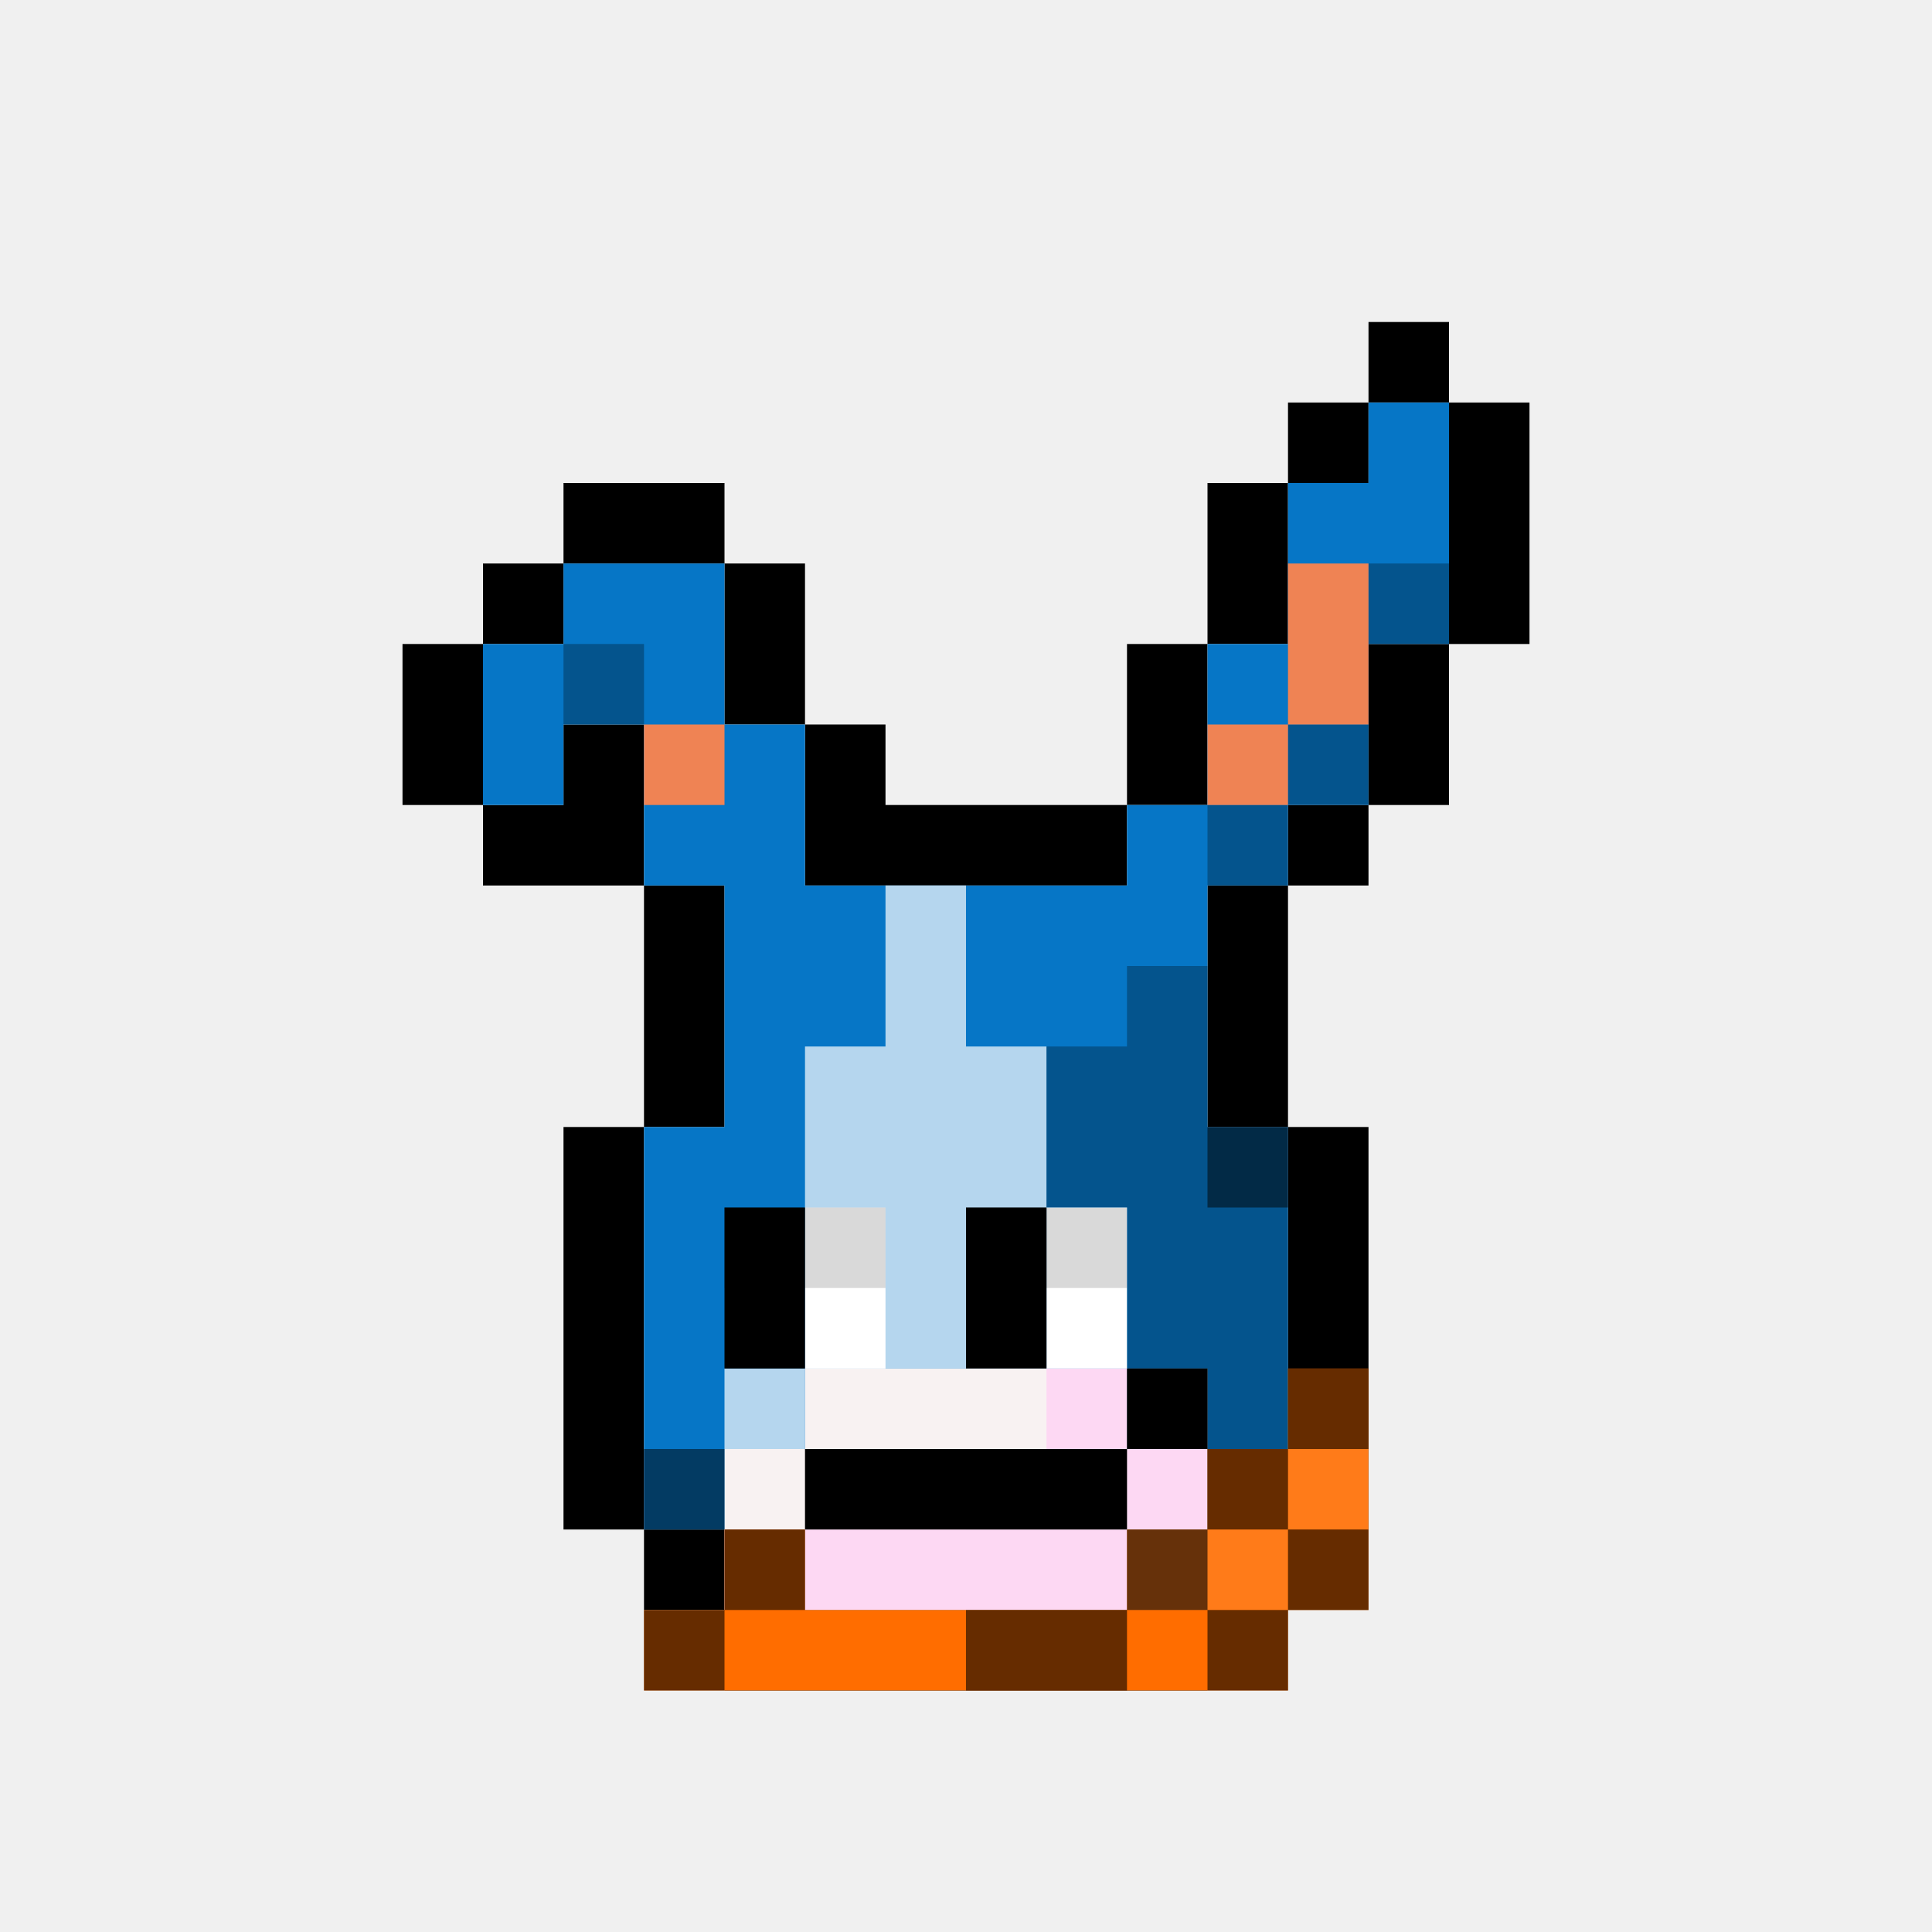
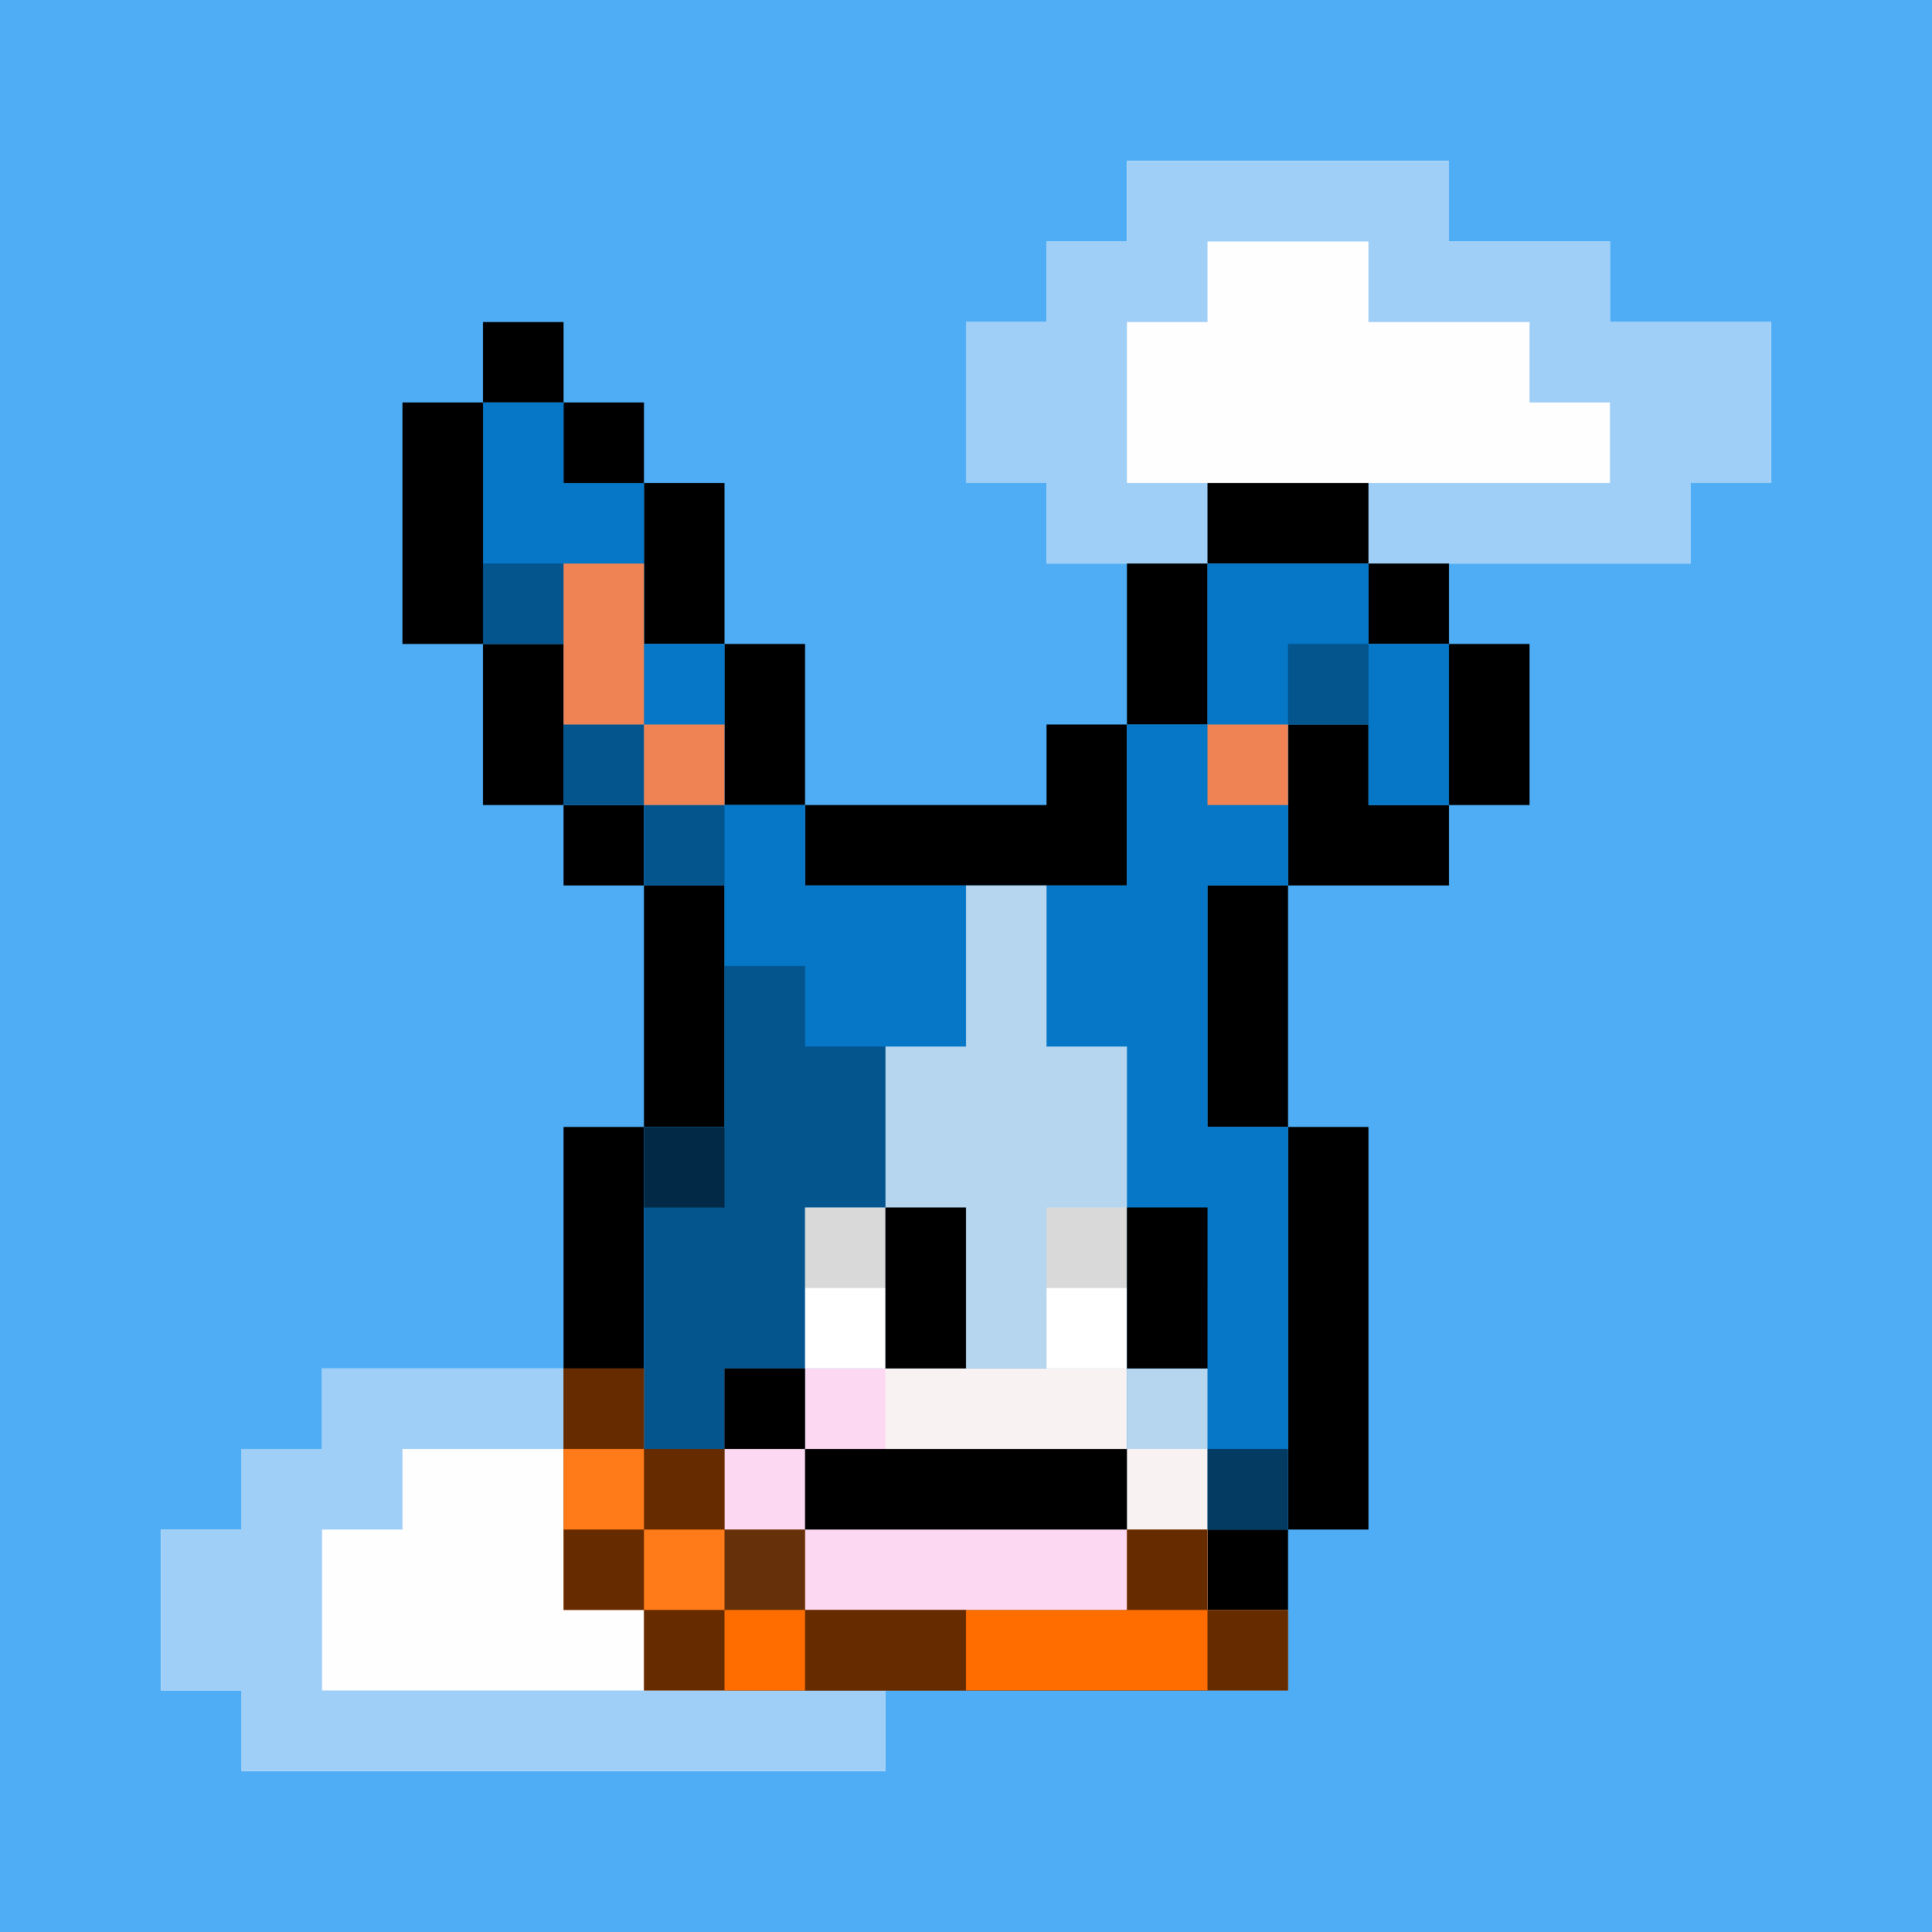
<svg xmlns="http://www.w3.org/2000/svg" width="24" height="24" viewBox="0 0 24 24" fill="none">
-   <g id="lost-donkey">
+   <g id="lost-donkey2">
+     <rect width="24" height="24" fill="#4FADF5" />
+     <g id="decoration-clouds">
+       <g id="Union">
+         <mask id="path-1-inside-1_676_51233" fill="white">
+           <path fill-rule="evenodd" clip-rule="evenodd" d="M18 2H14V3H13V4H12V6H13V7H21V6H22V4H20V3H18V2Z" />
+         </mask>
+         <path fill-rule="evenodd" clip-rule="evenodd" d="M18 2H14V3H13V4H12V6H13V7H21V6H22V4H20V3H18V2Z" fill="#FFFEFE" />
+         <path d="M14 2V1H13V2H14ZM18 2H19V1H18V2ZM14 3V4H15V3H14ZM13 3V2H12V3H13ZM13 4V5H14V4H13ZM12 4V3H11V4H12ZM12 6H11V7H12V6ZM13 6H14V5H13V6ZM13 7H12V8H13V7ZM21 7V8H22V7H21ZM21 6V5H20V6H21ZM22 6V7H23V6H22ZM22 4H23V3H22V4ZM20 4H19V5H20V4ZM20 3H21V2H20V3ZM18 3H17V4H18V3ZM14 3H18V1H14V3ZM15 3V2H13V3H15ZM14 2H13V4H14V2ZM12 3V4H14V3H12ZM13 3H12V5H13V3ZM11 4V6H13V4H11ZM12 7H13V5H12V7ZM12 6V7H14V6H12ZM13 8H21V6H13V8ZM22 7V6H20V7H22ZM21 7H22V5H21V7ZM23 6V4H21V6H23ZM22 3H20V5H22V3ZM21 4V3H19V4H21ZM20 2H18V4H20V2ZM17 2V3H19V2H17Z" fill="#9FCEF6" mask="url(#path-1-inside-1_676_51233)" />
+       </g>
+       <g id="Union_2">
+         <mask id="path-3-inside-2_676_51233" fill="white">
+           <path fill-rule="evenodd" clip-rule="evenodd" d="M8 17H4V18H3V19H2V21H3V22H11V21H12V19H10V18H8V17Z" />
+         </mask>
+         <path fill-rule="evenodd" clip-rule="evenodd" d="M8 17H4V18H3V19H2V21H3V22H11V21H12V19H10V18H8V17Z" fill="#FFFEFE" />
+         <path d="M4 17V16H3V17H4ZM8 17H9V16H8V17ZM4 18V19H5V18H4ZM3 18V17H2V18H3ZM3 19V20H4V19H3ZM2 19V18H1V19H2ZM2 21H1V22H2V21ZM3 21H4V20H3V21ZM3 22H2V23H3V22ZM11 22V23H12V22H11ZM11 21V20H10V21H11ZM12 21V22H13V21H12ZM12 19H13V18H12V19ZM10 19H9V20H10V19ZM10 18H11V17H10V18ZM8 18H7V19H8V18ZM4 18H8V16H4V18ZM5 18V17H3V18H5ZM4 17H3V19H4V17ZM2 18V19H4V18H2ZM3 18H2V20H3V18ZM1 19V21H3V19H1ZM2 22H3V20H2V22ZM2 21V22H4V21H2ZM3 23H11V21H3V23ZM12 22V21H10V22H12ZM11 22H12V20H11V22ZM13 21V19H11V21H13ZM12 18H10V20H12V18ZM11 19V18H9V19H11ZM10 17H8V19H10V17ZM7 17V18H9V17H7Z" fill="#9FCEF6" mask="url(#path-3-inside-2_676_51233)" />
+       </g>
+     </g>
    <g id="border">
-       <path id="Union_3" fill-rule="evenodd" clip-rule="evenodd" d="M18 4H17V5H16V6H15V8H14V10H11V9H10V7H9V6H7V7H6V8H5V10H6V11H7H8V12V14H7V19H8V20H9V21H15V20H16V19H17V14H16V12V11H17V10H18V8H19V5H18V4ZM18 5H17V6H16V8H15V10H14V11H10V10V9H9V7H7V8H6V10H7V9H8V11H9V12V14H8V19H9V20H15V19H16V14H15V12V11H16V10H17V8H18V5Z" fill="black" />
+       <path id="Union_3" fill-rule="evenodd" clip-rule="evenodd" d="M6 4H7V5H8V6H9V8H10V10H13V9H14V7H15V6H17V7H18V8H19V10H18V11H17H16V12V14H17V19H16V20H15V21H9V20H8V19H7V14H8V12V11H7V10H6V8H5V5H6V4ZM6 5H7V6H8V8H9V10H10V11H14V10V9H15V7H17V8H18V10H17V9H16V11H15V12V14H16V19H15V20H9V19H8V14H9V12V11H8V10H7V8H6V5Z" fill="black" />
    </g>
    <g id="inside-rare">
-       <path id="fill-meat" fill-rule="evenodd" clip-rule="evenodd" d="M11 13H13V14H14V15H13V16H11V15H10V14H11V13Z" fill="#DB00FF" />
-       <path id="static-shine" fill-rule="evenodd" clip-rule="evenodd" d="M11 13H12H13V14H12H11V13ZM11 14V15H10V14H11Z" fill="white" fill-opacity="0.59" />
-       <path id="static-shadow" fill-rule="evenodd" clip-rule="evenodd" d="M13 14H14V15H13V16H11V15H13V14Z" fill="black" fill-opacity="0.17" />
+       <path id="fill-meat" fill-rule="evenodd" clip-rule="evenodd" d="M13 13H11V14H10V15H11V16H13V15H14V14H13V13Z" fill="#DB00FF" />
+       <path id="static-shine" fill-rule="evenodd" clip-rule="evenodd" d="M13 13H12H11V14H12H13V13ZM13 14V15H14V14H13Z" fill="white" fill-opacity="0.59" />
+       <path id="static-shadow" fill-rule="evenodd" clip-rule="evenodd" d="M11 14H10V15H11V16H13V15H11V14Z" fill="black" fill-opacity="0.17" />
    </g>
    <g id="body-donkey">
-       <path id="fill-color" fill-rule="evenodd" clip-rule="evenodd" d="M18 5H17V6H16V7V8H15V9V10H14V11H10V9H9V7H8H7V8H6V10H7V9H8V11H9V12V14H8V19H9V20H10H14H15V19H16V14H15V12V11H16V10H17V9V8H18V7V6V5Z" fill="#0676C6" />
-       <path id="stripe" fill-rule="evenodd" clip-rule="evenodd" d="M11 11H12V13H13V17H10V18H9V17H10V13H11V11ZM14 17H15V18H14V17Z" fill="white" fill-opacity="0.7" />
-       <path id="Union_4" fill-rule="evenodd" clip-rule="evenodd" d="M13 17H14V18H15V20H14H13H10H9V18H10V17H13Z" fill="#F8F2F2" />
-       <path id="static-shadow_2" fill-rule="evenodd" clip-rule="evenodd" d="M16 14H15V15H16V14ZM16 18H15V19H14V20H15V19H16V18ZM9 18H8V19H9V18Z" fill="black" fill-opacity="0.5" />
-       <path id="static-shadow-big" fill-rule="evenodd" clip-rule="evenodd" d="M18 7H17V8H18V7ZM8 8H7V9H8V8ZM15 10H16V11H15V10ZM16 10H17V9H16V10ZM16 14H15V13V12H14V13H13V15H14V18H12V19H14V18H15V19H16V18V15V14Z" fill="black" fill-opacity="0.29" />
-       <path id="red" fill-rule="evenodd" clip-rule="evenodd" d="M17 7H16V9H17V7ZM16 9H15V10H16V9ZM8 9H9V10H8V9Z" fill="#EF8354" />
-       <path id="shadow-pink" fill-rule="evenodd" clip-rule="evenodd" d="M14 17H13V18H14V17ZM12 19H14V18H15V19V20H12H10H9V19H10H12Z" fill="#FDD8F3" />
+       <path id="fill-color" fill-rule="evenodd" clip-rule="evenodd" d="M6 5H7V6H8V7V8H9V9V10H10V11H14V9H15V7H16H17V8H18V10H17V9H16V11H15V12V14H16V19H15V20H14H10H9V19H8V14H9V12V11H8V10H7V9V8H6V7V6V5Z" fill="#0676C6" />
+       <path id="stripe" fill-rule="evenodd" clip-rule="evenodd" d="M13 11H12V13H11V17H14V18H15V17H14V13H13V11ZM10 17H9V18H10V17Z" fill="white" fill-opacity="0.7" />
+       <path id="Union_4" fill-rule="evenodd" clip-rule="evenodd" d="M11 17H10V18H9V20H10H11H14H15V18H14V17H11Z" fill="#F8F2F2" />
+       <path id="static-shadow_2" fill-rule="evenodd" clip-rule="evenodd" d="M8 14H9V15H8V14ZM8 18H9V19H10V20H9V19H8V18ZM15 18H16V19H15V18Z" fill="black" fill-opacity="0.5" />
+       <path id="static-shadow-big" fill-rule="evenodd" clip-rule="evenodd" d="M6 7H7V8H6V7ZM16 8H17V9H16V8ZM9 10H8V11H9V10ZM8 10H7V9H8V10ZM8 14H9V13V12H10V13H11V15H10V18H12V19H10V18H9V19H8V18V15V14Z" fill="black" fill-opacity="0.29" />
+       <path id="red" fill-rule="evenodd" clip-rule="evenodd" d="M7 7H8V9H7V7ZM8 9H9V10H8V9ZM16 9H15V10H16V9Z" fill="#EF8354" />
+       <path id="shadow-pink" fill-rule="evenodd" clip-rule="evenodd" d="M10 17H11V18H10V17ZM12 19H10V18H9V19V20H12H14H15V19H14H12Z" fill="#FDD8F3" />
    </g>
    <g id="mouth-a5">
-       <path id="static-mouth" fill-rule="evenodd" clip-rule="evenodd" d="M15 17H14V18H12H11H10V19H11H12H14V18H15V17Z" fill="black" />
+       <path id="static-mouth" fill-rule="evenodd" clip-rule="evenodd" d="M9 17H10V18H12H13H14V19H13H12H10V18H9V17Z" fill="black" />
    </g>
    <g id="eyes-a9">
-       <path id="static-sclera" fill-rule="evenodd" clip-rule="evenodd" d="M11 15H10V17H11V15ZM14 15H13V17H14V15Z" fill="white" />
-       <path id="static-pupils" fill-rule="evenodd" clip-rule="evenodd" d="M10 15H9V17H10V15ZM13 15H12V17H13V15Z" fill="black" />
-       <path id="static-lids" fill-rule="evenodd" clip-rule="evenodd" d="M11 15H9V16H11V15ZM14 15H12V16H14V15Z" fill="black" fill-opacity="0.15" />
+       <path id="static-sclera" fill-rule="evenodd" clip-rule="evenodd" d="M13 15H14V17H13V15ZM10 15H11V17H10V15Z" fill="white" />
+       <path id="static-pupils" fill-rule="evenodd" clip-rule="evenodd" d="M14 15H15V17H14V15ZM11 15H12V17H11V15Z" fill="black" />
+       <path id="static-lids" fill-rule="evenodd" clip-rule="evenodd" d="M13 15H15V16H13V15ZM10 15H12V16H10V15Z" fill="black" fill-opacity="0.15" />
    </g>
    <g id="clothes-hoodie">
-       <path id="Union_5" fill-rule="evenodd" clip-rule="evenodd" d="M17 17H16V18H15V19H14V20H10V19H9V20H8V21H16V20H17V17Z" fill="#FF6D00" />
-       <path id="Union_6" fill-rule="evenodd" clip-rule="evenodd" d="M17 18H16V19H17V18ZM15 19H16V20H15H14V19H15Z" fill="white" fill-opacity="0.1" />
-       <path id="shadows" fill-rule="evenodd" clip-rule="evenodd" d="M17 17H16V18H17V17ZM15 19V18H16V19H17V20H16V21H15V20H14V21H12V20H14V19H15ZM15 19H16V20H15V19ZM9 19H10V20H9V21H8V20H9V19Z" fill="black" fill-opacity="0.6" />
+       <path id="Union_5" fill-rule="evenodd" clip-rule="evenodd" d="M7 17H8V18H9V19H10V20H14V19H15V20H16V21H8V20H7V17Z" fill="#FF6D00" />
+       <path id="Union_6" fill-rule="evenodd" clip-rule="evenodd" d="M7 18H8V19H7V18ZM9 19H8V20H9H10V19H9Z" fill="white" fill-opacity="0.1" />
+       <path id="shadows" fill-rule="evenodd" clip-rule="evenodd" d="M7 17H8V18H7V17ZM9 19V18H8V19H7V20H8V21H9V20H10V21H12V20H10V19H9ZM9 19H8V20H9V19ZM15 19H14V20H15V21H16V20H15V19Z" fill="black" fill-opacity="0.6" />
    </g>
  </g>
</svg>
